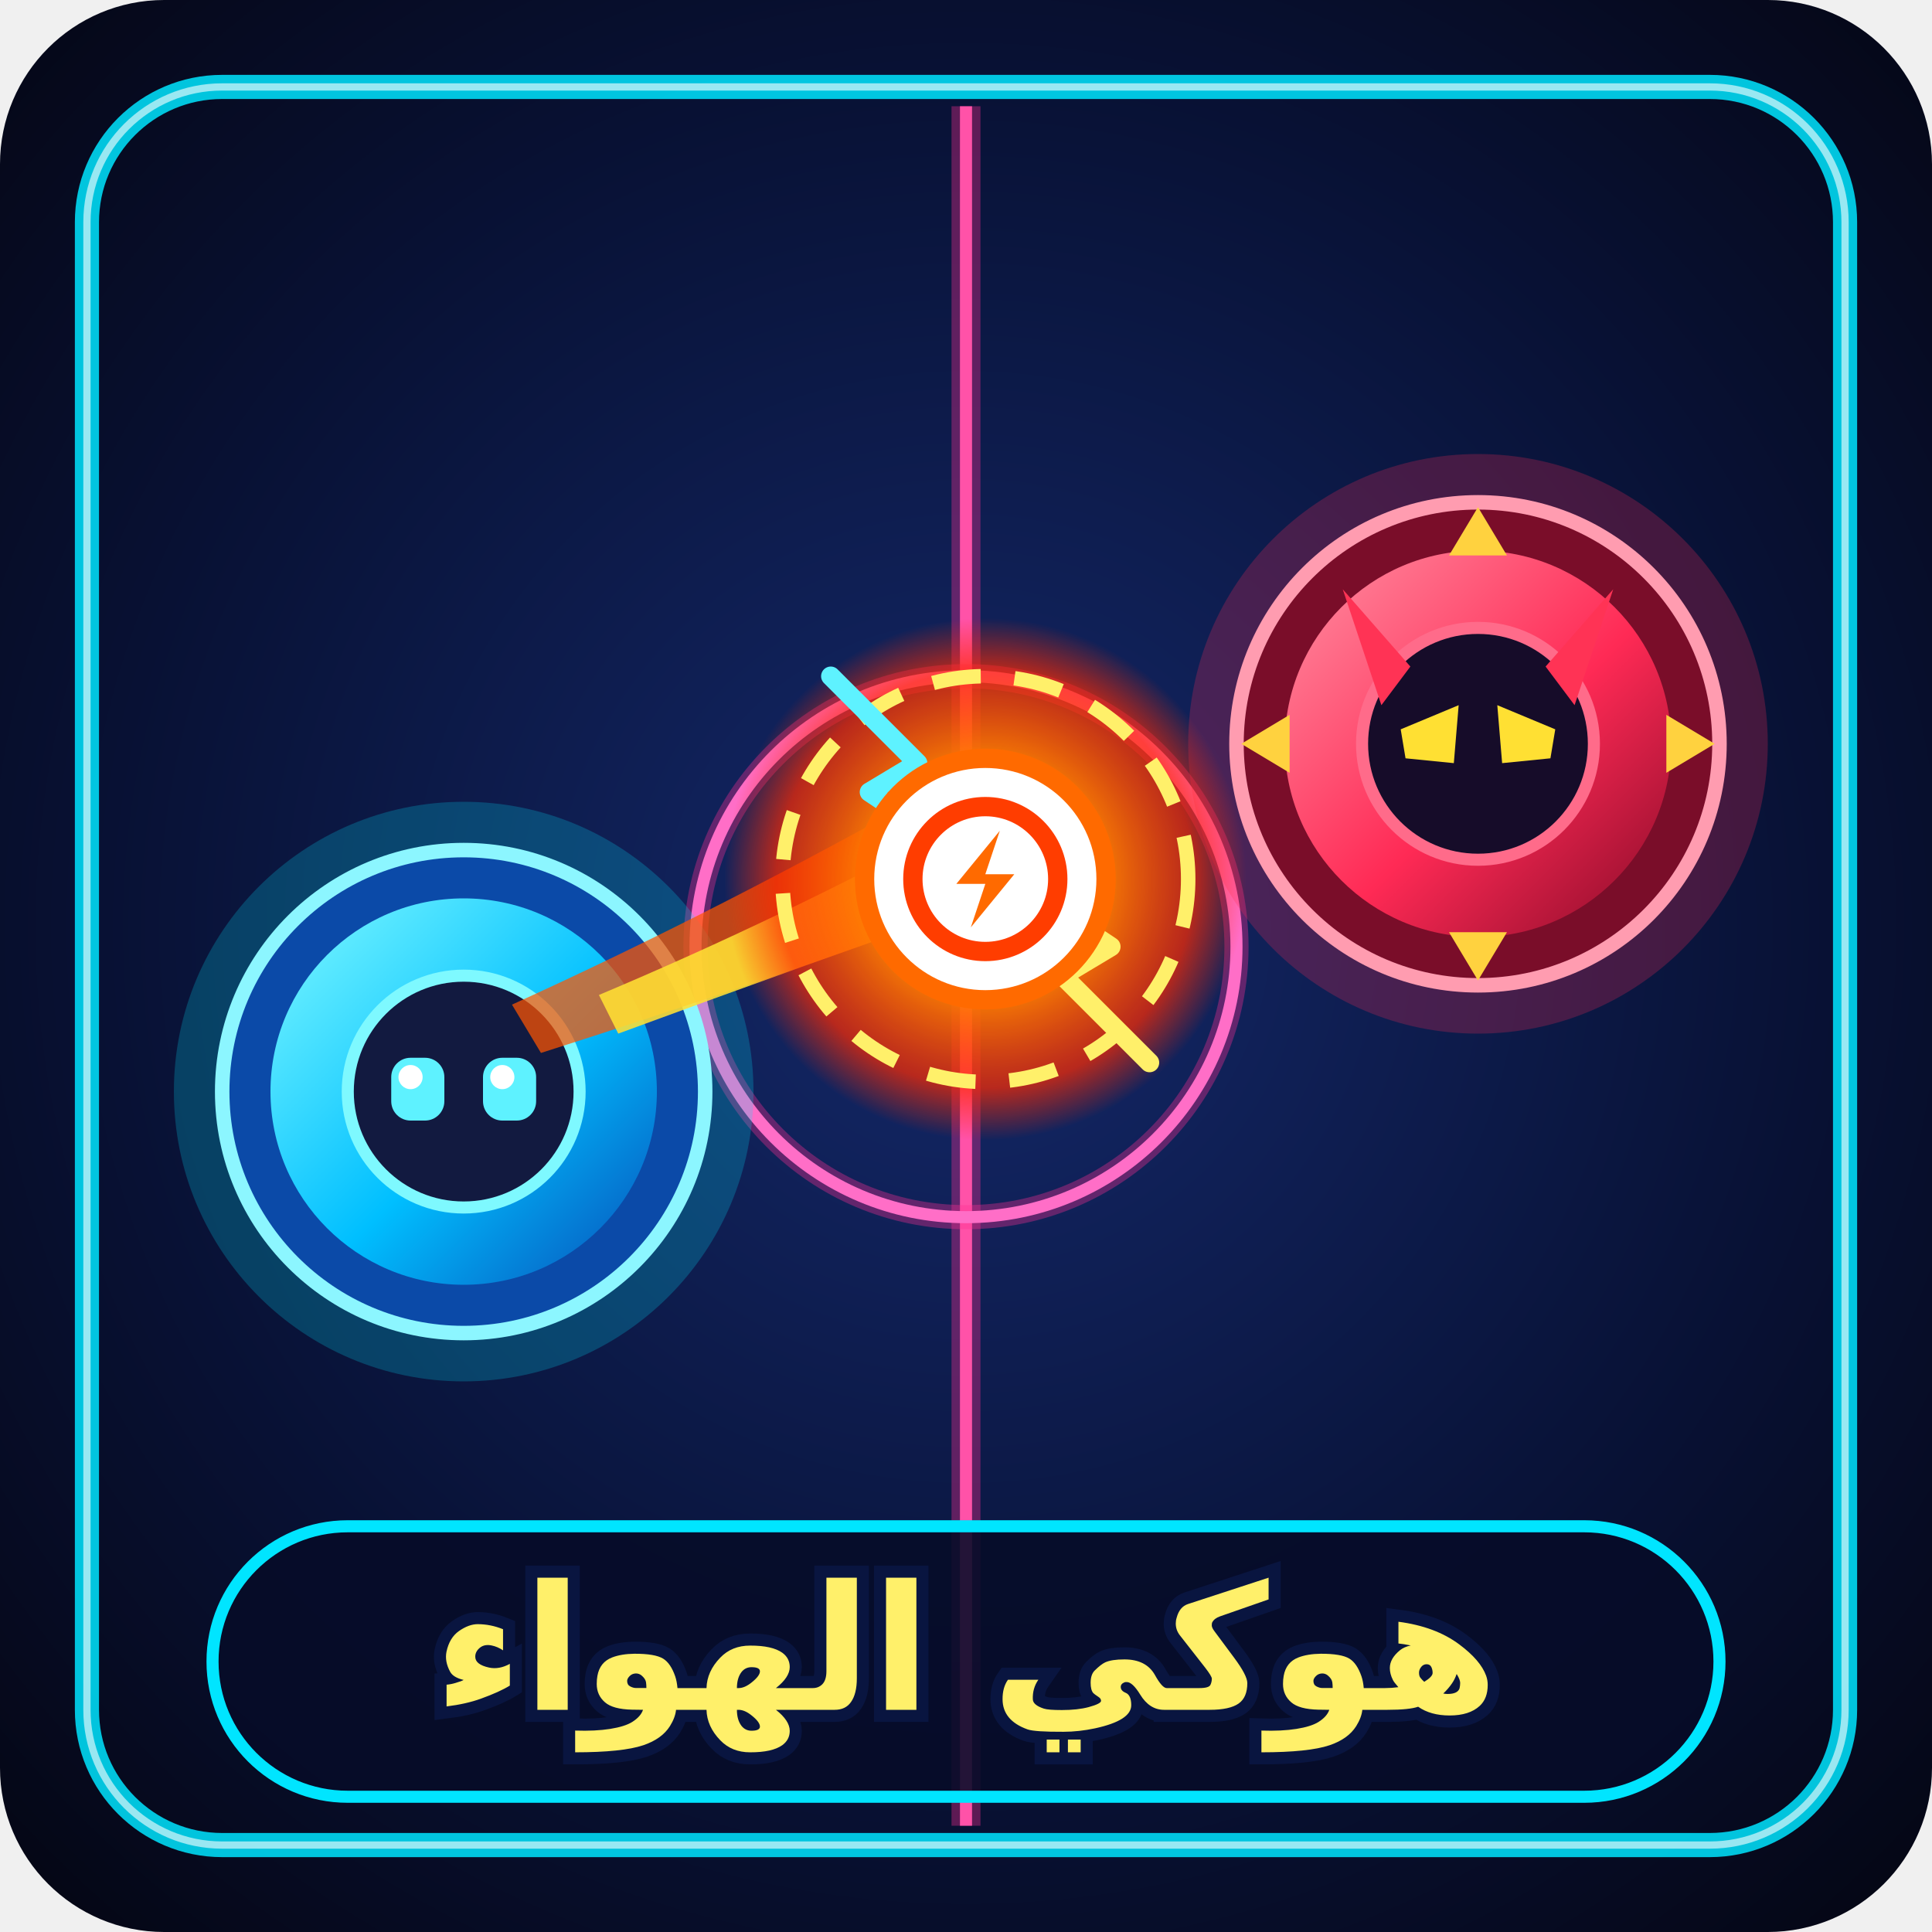
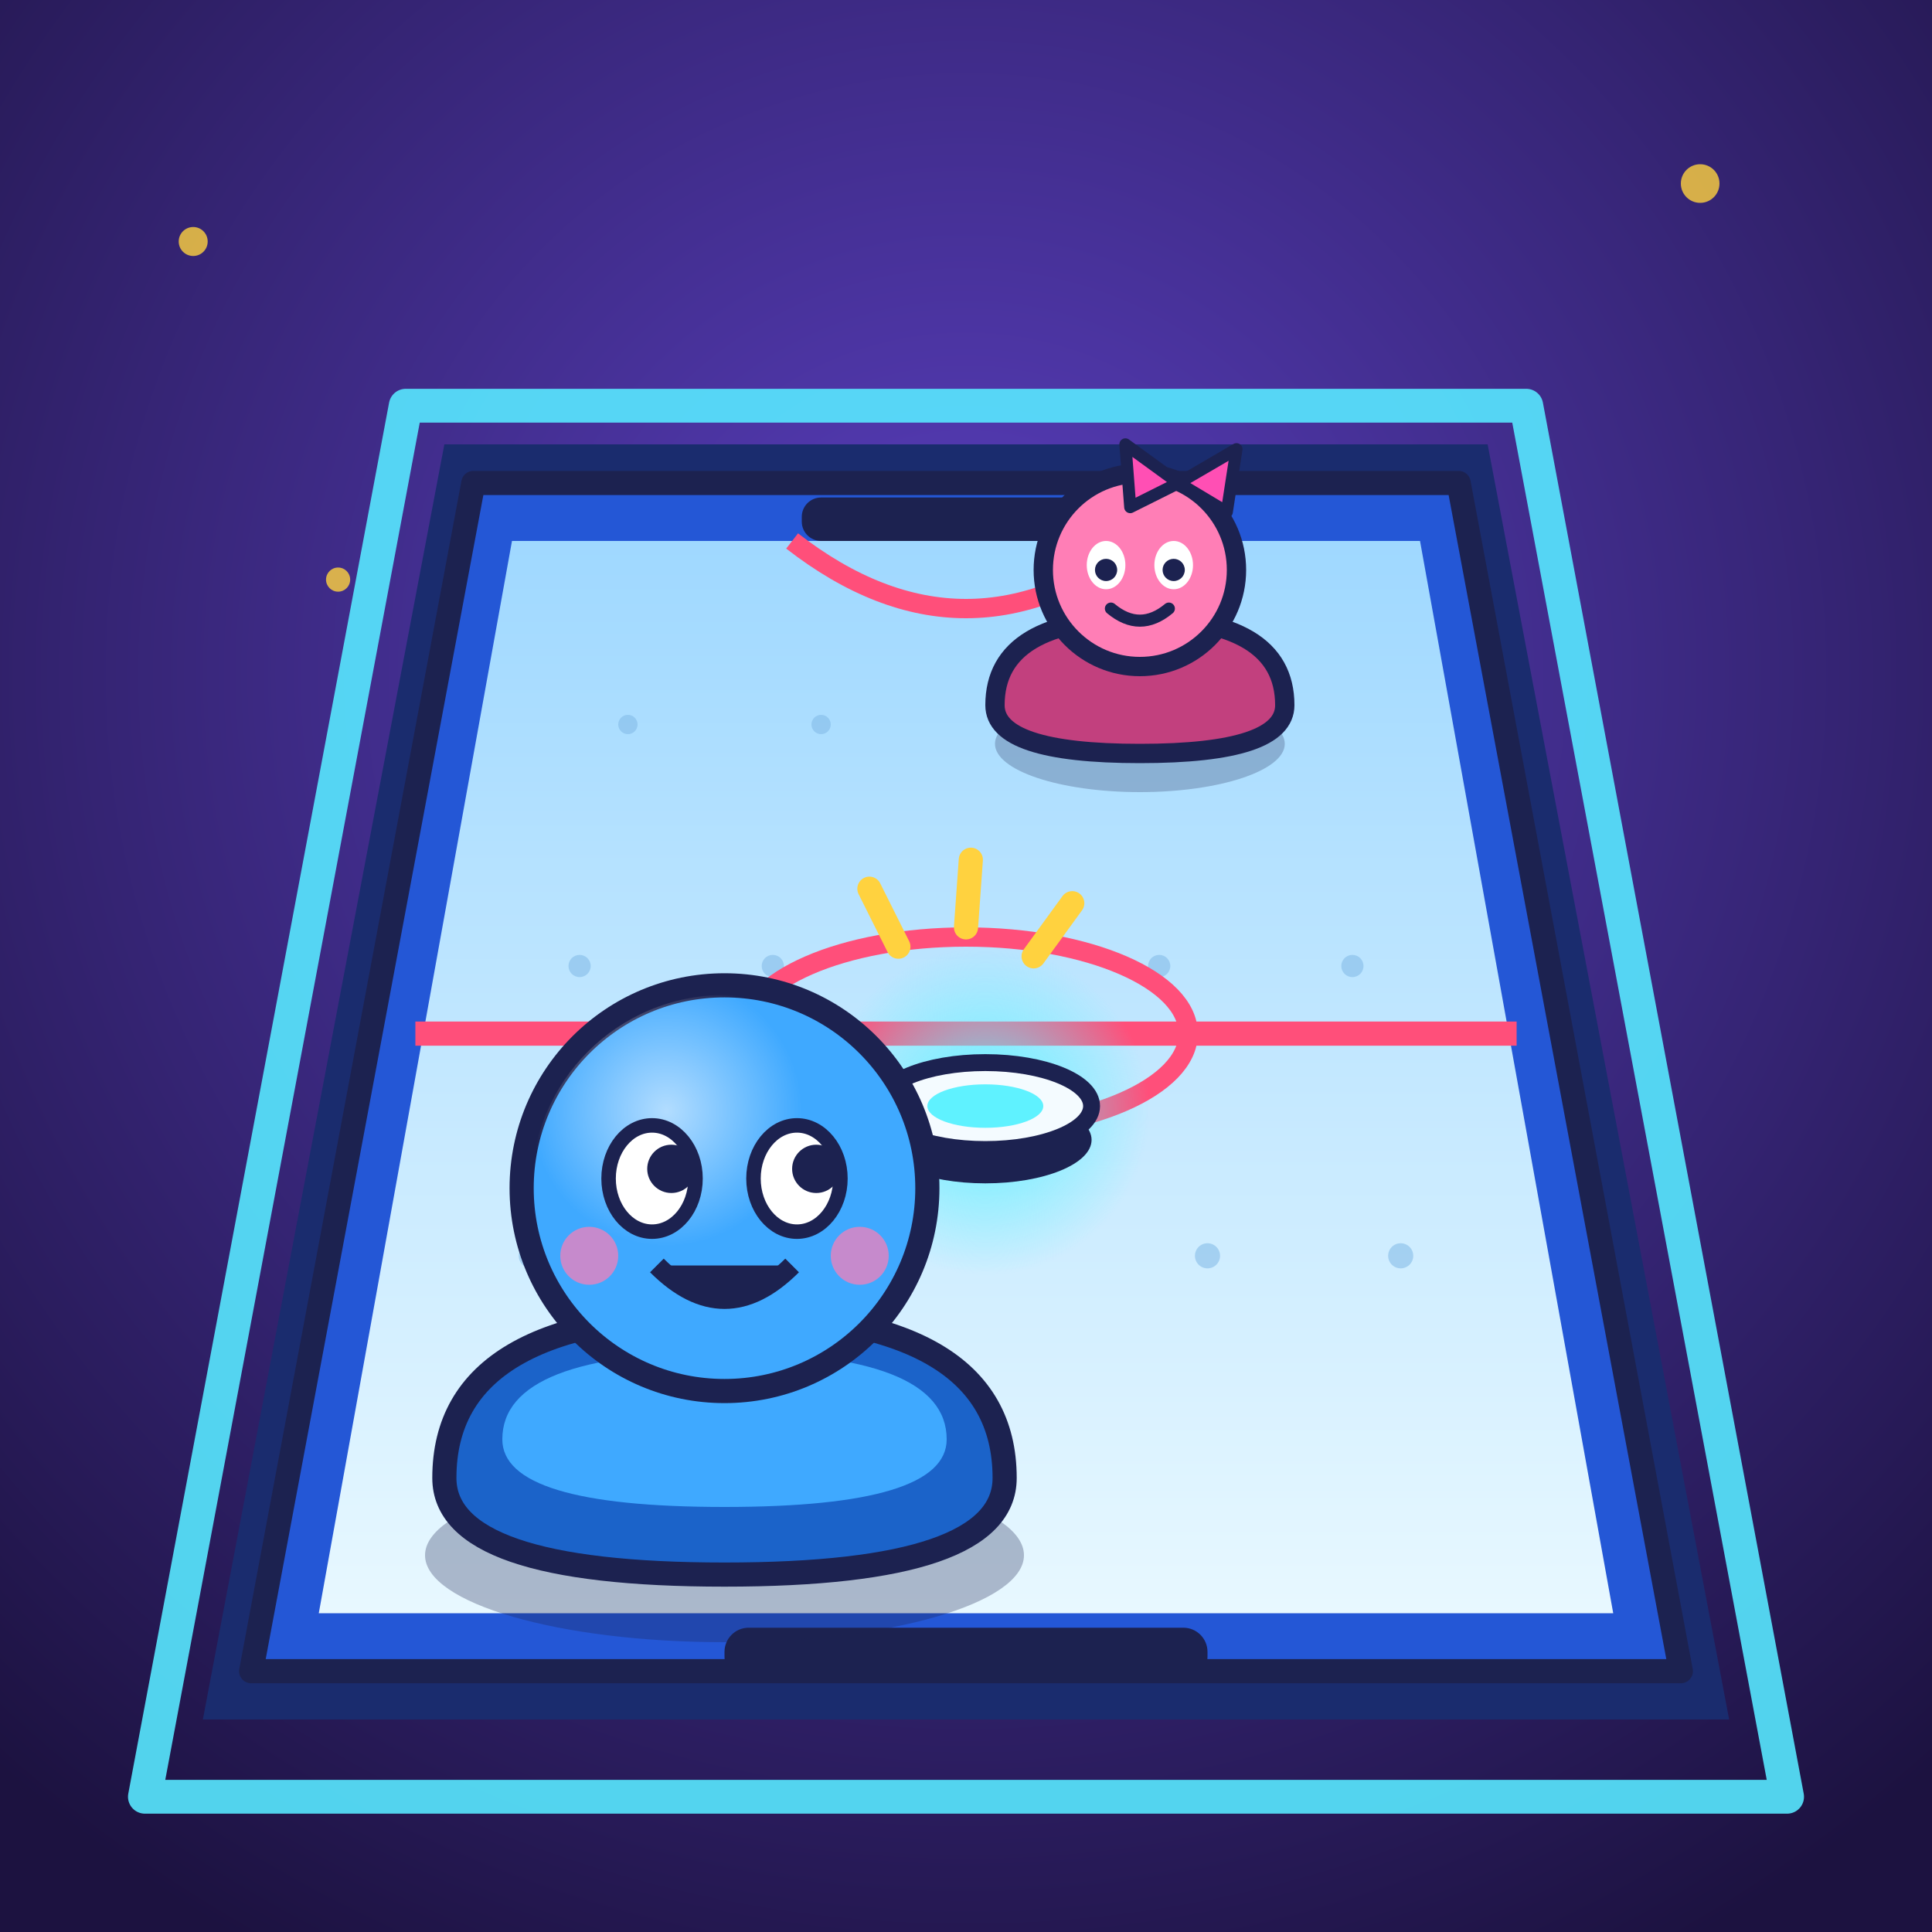
<svg xmlns="http://www.w3.org/2000/svg" viewBox="0 0 400 400" width="400" height="400">
  <defs>
-     <radialGradient id="bg" cx="50%" cy="48%" r="68%">
-       <stop offset="0%" stop-color="#14296b" />
-       <stop offset="65%" stop-color="#081134" />
-       <stop offset="100%" stop-color="#050716" />
+     <radialGradient id="bg" cx="50%" cy="35%" r="75%">
+       <stop offset="0" stop-color="#5a3fc0" />
+       <stop offset="1" stop-color="#1c1240" />
    </radialGradient>
-     <radialGradient id="fireGlow" cx="50%" cy="50%" r="50%">
-       <stop offset="0%" stop-color="#fff8b0" />
-       <stop offset="40%" stop-color="#ff8a00" />
-       <stop offset="80%" stop-color="#ff2a00" stop-opacity="0.7" />
-       <stop offset="100%" stop-color="#ff2a00" stop-opacity="0" />
+     <linearGradient id="top" x1="0" y1="0" x2="0" y2="1">
+       <stop offset="0" stop-color="#9fd8ff" />
+       <stop offset="1" stop-color="#e8f8ff" />
+     </linearGradient>
+     <radialGradient id="glow" cx="50%" cy="50%" r="50%">
+       <stop offset="0" stop-color="#5ff2ff" stop-opacity=".95" />
+       <stop offset="1" stop-color="#5ff2ff" stop-opacity="0" />
    </radialGradient>
-     <linearGradient id="cyanMallet" x1="0" y1="0" x2="1" y2="1">
-       <stop offset="0%" stop-color="#7ef9ff" />
-       <stop offset="55%" stop-color="#00bfff" />
-       <stop offset="100%" stop-color="#084eb8" />
+     <linearGradient id="trail" x1="0" y1="0" x2="1" y2="1">
+       <stop offset="0" stop-color="#5ff2ff" stop-opacity="0" />
+       <stop offset="1" stop-color="#5ff2ff" stop-opacity=".85" />
    </linearGradient>
-     <linearGradient id="bossMallet" x1="0" y1="0" x2="1" y2="1">
-       <stop offset="0%" stop-color="#ff8fa3" />
-       <stop offset="55%" stop-color="#ff2a55" />
-       <stop offset="100%" stop-color="#870a28" />
-     </linearGradient>
+     <radialGradient id="shine" cx="35%" cy="30%" r="70%">
+       <stop offset="0" stop-color="#fff" stop-opacity=".6" />
+       <stop offset=".5" stop-color="#fff" stop-opacity="0" />
+     </radialGradient>
  </defs>
-   <rect width="400" height="400" rx="34" fill="url(#bg)" />
-   <rect x="18" y="18" width="364" height="364" rx="28" fill="none" stroke="#00e5ff" stroke-width="5" stroke-opacity="0.85" />
-   <rect x="18" y="18" width="364" height="364" rx="28" fill="none" stroke="#ffffff" stroke-width="1.5" stroke-opacity="0.6" />
-   <line x1="200" y1="22" x2="200" y2="378" stroke="#ff2f92" stroke-width="6" stroke-opacity="0.35" />
-   <line x1="200" y1="22" x2="200" y2="378" stroke="#ff52a8" stroke-width="2.5" />
-   <circle cx="200" cy="196" r="56" fill="none" stroke="#ff2f92" stroke-width="5" stroke-opacity="0.35" />
-   <circle cx="200" cy="196" r="56" fill="none" stroke="#ff6ec7" stroke-width="2.5" />
-   <g transform="translate(96 226)">
-     <circle r="60" fill="#00e5ff" fill-opacity="0.22" />
-     <circle r="50" fill="#0b4aa8" stroke="#8cf6ff" stroke-width="3" />
-     <circle r="40" fill="url(#cyanMallet)" />
-     <circle r="24" fill="#121a40" stroke="#7ef9ff" stroke-width="2.5" />
-     <rect x="-15" y="-7" width="11" height="13" rx="4" fill="#5ef2ff" />
-     <rect x="4" y="-7" width="11" height="13" rx="4" fill="#5ef2ff" />
-     <circle cx="-11" cy="-3" r="2.5" fill="#ffffff" />
-     <circle cx="8" cy="-3" r="2.5" fill="#ffffff" />
+   <rect width="400" height="400" fill="url(#bg)" />
+   <g fill="#ffd23f" opacity=".8">
+     <circle cx="40" cy="50" r="3" />
+     <circle cx="352" cy="38" r="4" />
+     <circle cx="300" cy="96" r="2.5" />
+     <circle cx="70" cy="120" r="2.5" />
  </g>
-   <g transform="translate(306 154)">
-     <circle r="60" fill="#ff2a55" fill-opacity="0.24" />
-     <circle r="50" fill="#7a0d29" stroke="#ff9cb0" stroke-width="3" />
-     <circle r="40" fill="url(#bossMallet)" />
-     <polygon points="0,-49 6,-39 -6,-39" fill="#ffd23f" />
-     <polygon points="49,0 39,6 39,-6" fill="#ffd23f" />
-     <polygon points="0,49 6,39 -6,39" fill="#ffd23f" />
-     <polygon points="-49,0 -39,6 -39,-6" fill="#ffd23f" />
-     <circle r="24" fill="#160c29" stroke="#ff6b8a" stroke-width="2.5" />
-     <polygon points="-14,-16 -28,-32 -20,-8" fill="#ff3355" />
-     <polygon points="14,-16 28,-32 20,-8" fill="#ff3355" />
-     <polygon points="-16,-3 -4,-8 -5,4 -15,3" fill="#ffe033" />
-     <polygon points="16,-3 4,-8 5,4 15,3" fill="#ffe033" />
+   <path d="M42 356 L92 92 L308 92 L358 356 Z" fill="#1a2c6e" />
+   <path d="M30 372 L84 84 L316 84 L370 372 Z" fill="none" stroke="#58e8ff" stroke-width="7" stroke-linejoin="round" opacity=".9" />
+   <path d="M52 346 L98 100 L302 100 L348 346 Z" fill="#2457d6" stroke="#1c2250" stroke-width="5" stroke-linejoin="round" />
+   <path d="M66 334 L106 112 L294 112 L334 334 Z" fill="url(#top)" />
+   <g fill="#7fb8e6" opacity=".55">
+     <circle cx="130" cy="150" r="2" />
+     <circle cx="170" cy="150" r="2" />
+     <circle cx="210" cy="150" r="2" />
+     <circle cx="250" cy="150" r="2" />
+     <circle cx="120" cy="200" r="2.3" />
+     <circle cx="160" cy="200" r="2.3" />
+     <circle cx="240" cy="200" r="2.3" />
+     <circle cx="280" cy="200" r="2.3" />
+     <circle cx="110" cy="260" r="2.6" />
+     <circle cx="150" cy="260" r="2.6" />
+     <circle cx="250" cy="260" r="2.6" />
+     <circle cx="290" cy="260" r="2.6" />
  </g>
-   <path d="M112,218 Q156,204 206,186 L196,162 Q150,188 106,208 Z" fill="#ff5500" fill-opacity="0.72" />
-   <path d="M128,214 Q166,200 206,186 L199,170 Q162,190 124,206 Z" fill="#ffe033" fill-opacity="0.88" />
-   <circle cx="204" cy="182" r="54" fill="url(#fireGlow)" />
-   <circle cx="204" cy="182" r="42" fill="none" stroke="#fff06a" stroke-width="3" stroke-dasharray="10 7" />
-   <polyline points="172,140 190,158 180,164 198,176" fill="none" stroke="#5ef2ff" stroke-width="4" stroke-linecap="round" stroke-linejoin="round" />
-   <polyline points="238,220 220,202 230,196 212,184" fill="none" stroke="#fff06a" stroke-width="4" stroke-linecap="round" stroke-linejoin="round" />
-   <g transform="translate(204 182)">
-     <circle r="25" fill="#ffffff" stroke="#ff6a00" stroke-width="4" />
-     <circle r="15" fill="none" stroke="#ff3d00" stroke-width="4" />
-     <polygon points="3,-10 -6,1 0,1 -3,10 6,-1 0,-1" fill="#ff6a00" />
+   <path d="M86 214 L314 214" stroke="#ff4f7a" stroke-width="5" />
+   <ellipse cx="200" cy="214" rx="46" ry="20" fill="none" stroke="#ff4f7a" stroke-width="4" />
+   <path d="M164 112 Q200 140 236 112" fill="none" stroke="#ff4f7a" stroke-width="4" />
+   <rect x="166" y="103" width="68" height="9" rx="4" fill="#1c2250" />
+   <rect x="150" y="337" width="100" height="11" rx="5" fill="#1c2250" />
+   <ellipse cx="236" cy="154" rx="30" ry="10" fill="#1c2250" opacity=".25" />
+   <path d="M206 146 Q206 128 236 128 Q266 128 266 146 Q266 156 236 156 Q206 156 206 146 Z" fill="#c2407e" stroke="#1c2250" stroke-width="4" />
+   <circle cx="236" cy="118" r="20" fill="#ff7eb6" stroke="#1c2250" stroke-width="4" />
+   <ellipse cx="229" cy="117" rx="4" ry="5" fill="#fff" />
+   <ellipse cx="243" cy="117" rx="4" ry="5" fill="#fff" />
+   <circle cx="229" cy="118" r="2.3" fill="#1c2250" />
+   <circle cx="243" cy="118" r="2.3" fill="#1c2250" />
+   <path d="M230 126 Q236 131 242 126" fill="none" stroke="#1c2250" stroke-width="2.5" stroke-linecap="round" />
+   <path d="M244 100 L256 93 L254 106 Z M244 100 L233 92 L234 105 Z" fill="#ff4fb4" stroke="#1c2250" stroke-width="2.5" stroke-linejoin="round" />
+   <path d="M118 290 Q150 250 196 224 L204 238 Q160 262 128 300 Z" fill="url(#trail)" />
+   <circle cx="204" cy="230" r="34" fill="url(#glow)" />
+   <ellipse cx="204" cy="236" rx="22" ry="9" fill="#1c2250" />
+   <ellipse cx="204" cy="229" rx="22" ry="9" fill="#f4fbff" stroke="#1c2250" stroke-width="3.5" />
+   <ellipse cx="204" cy="229" rx="12" ry="4.5" fill="#5ff2ff" />
+   <ellipse cx="150" cy="322" rx="62" ry="18" fill="#1c2250" opacity=".3" />
+   <path d="M92 306 Q92 272 150 272 Q208 272 208 306 Q208 326 150 326 Q92 326 92 306 Z" fill="#1b63c9" stroke="#1c2250" stroke-width="5" />
+   <path d="M104 298 Q104 280 150 280 Q196 280 196 298 Q196 312 150 312 Q104 312 104 298 Z" fill="#3fa9ff" />
+   <circle cx="150" cy="246" r="42" fill="#3fa9ff" stroke="#1c2250" stroke-width="5" />
+   <circle cx="150" cy="246" r="40" fill="url(#shine)" />
+   <ellipse cx="135" cy="244" rx="9" ry="11" fill="#fff" stroke="#1c2250" stroke-width="3" />
+   <ellipse cx="165" cy="244" rx="9" ry="11" fill="#fff" stroke="#1c2250" stroke-width="3" />
+   <circle cx="139" cy="242" r="5" fill="#1c2250" />
+   <circle cx="169" cy="242" r="5" fill="#1c2250" />
+   <circle cx="122" cy="260" r="6" fill="#ff7eb6" opacity=".7" />
+   <circle cx="178" cy="260" r="6" fill="#ff7eb6" opacity=".7" />
+   <path d="M136 262 Q150 276 164 262" fill="#1c2250" stroke="#1c2250" stroke-width="4" stroke-linejoin="round" />
+   <g stroke="#ffd23f" stroke-width="5" stroke-linecap="round">
+     <path d="M186 196 L180 184" />
+     <path d="M200 192 L201 178" />
+     <path d="M214 198 L222 187" />
  </g>
-   <rect x="44" y="316" width="312" height="56" rx="28" fill="#060c28" fill-opacity="0.88" stroke="#00e5ff" stroke-width="2.5" />
-   <text x="200" y="354" text-anchor="middle" direction="rtl" font-family="Fredoka, sans-serif" font-weight="800" font-size="36" fill="#fff06a" stroke="#091540" stroke-width="5" paint-order="stroke">هوكي الهواء</text>
</svg>
